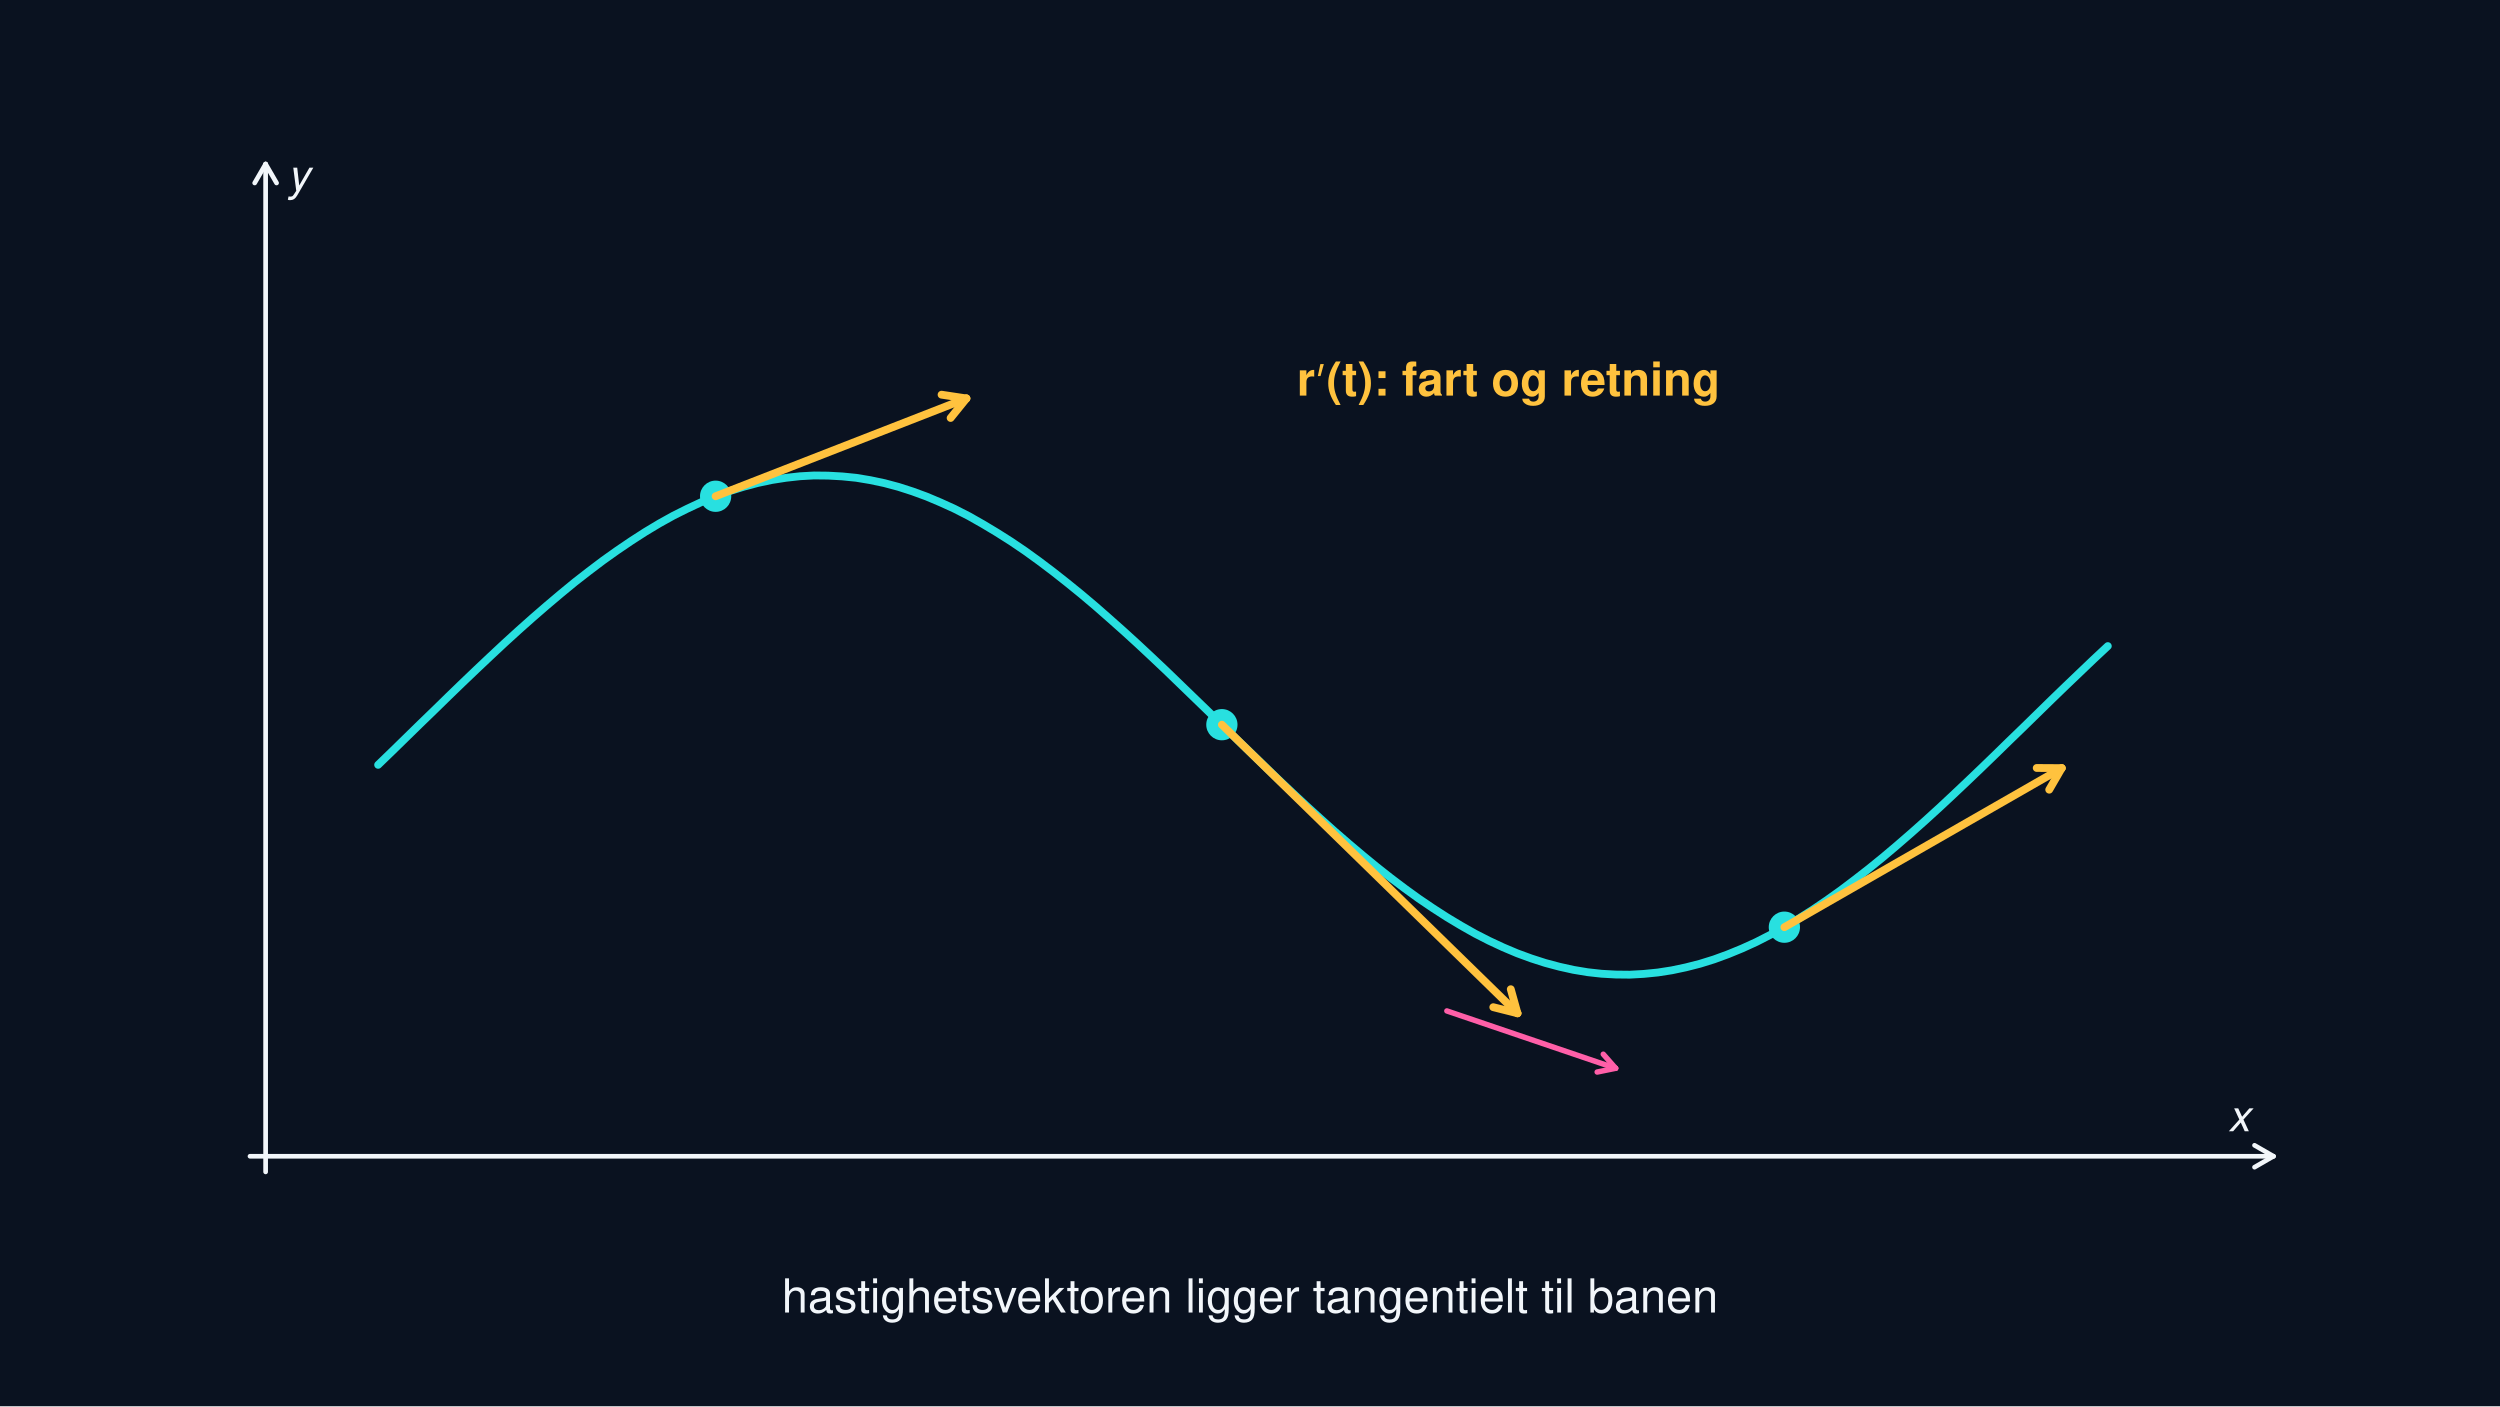
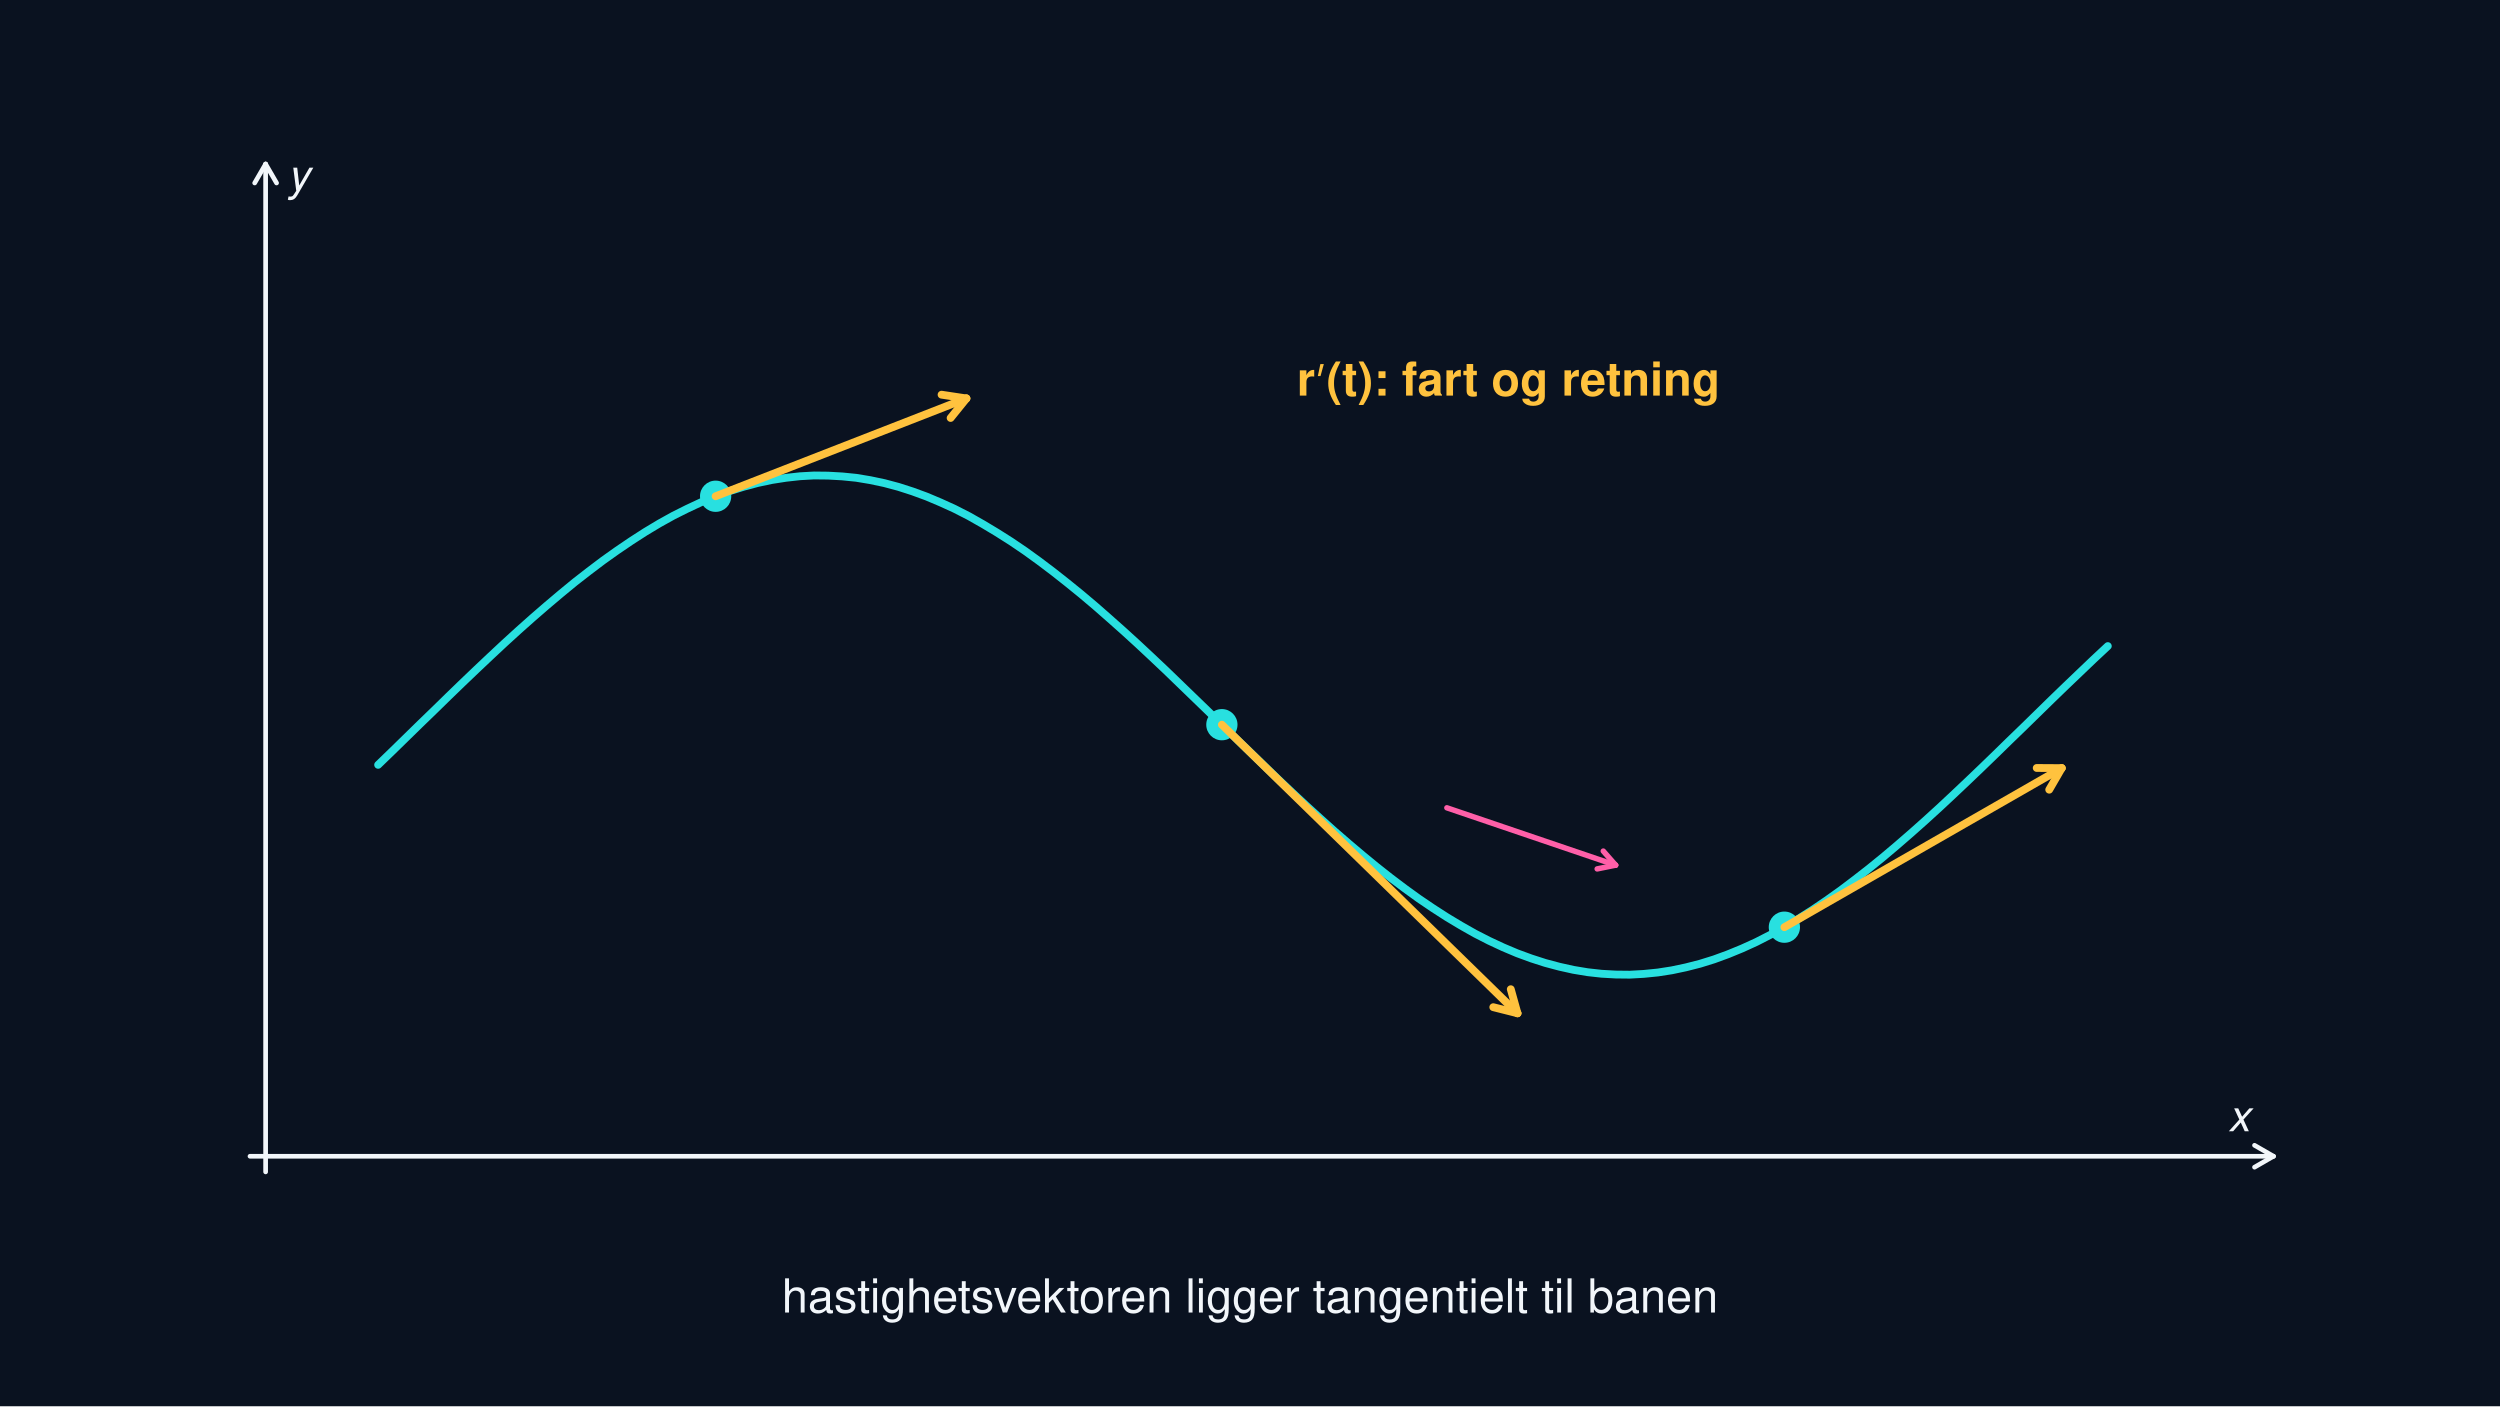
<svg xmlns="http://www.w3.org/2000/svg" viewBox="0 0 1600 900" width="1600" height="900" role="img">
  <rect width="1600" height="900" fill="#0A1220" />
  <line x1="160.0" y1="740.0" x2="1455.0" y2="740.0" stroke="#F2F6FA" stroke-width="3" opacity="1" stroke-linecap="round" />
  <line x1="1455.0" y1="740.0" x2="1442.9" y2="747.0" stroke="#F2F6FA" stroke-width="3" opacity="1" stroke-linecap="round" />
  <line x1="1455.0" y1="740.0" x2="1442.9" y2="733.0" stroke="#F2F6FA" stroke-width="3" opacity="1" stroke-linecap="round" />
  <line x1="170.0" y1="750.0" x2="170.0" y2="105.0" stroke="#F2F6FA" stroke-width="3" opacity="1" stroke-linecap="round" />
  <line x1="170.0" y1="105.0" x2="177.0" y2="117.1" stroke="#F2F6FA" stroke-width="3" opacity="1" stroke-linecap="round" />
  <line x1="170.0" y1="105.0" x2="163.0" y2="117.1" stroke="#F2F6FA" stroke-width="3" opacity="1" stroke-linecap="round" />
  <text x="1440.0" y="724.0" font-family="system-ui, 'Segoe UI', Helvetica, Arial, sans-serif" font-size="28" fill="#F2F6FA" text-anchor="end" font-style="italic">x</text>
  <text x="184.0" y="122.0" font-family="system-ui, 'Segoe UI', Helvetica, Arial, sans-serif" font-size="28" fill="#F2F6FA" text-anchor="start" font-style="italic">y</text>
  <path d="M 242.0,489.5 L 251.0,480.8 L 260.0,472.0 L 269.0,463.2 L 278.0,454.5 L 287.0,445.7 L 296.0,437.0 L 305.0,428.4 L 314.0,419.9 L 323.0,411.5 L 332.0,403.3 L 341.0,395.3 L 350.0,387.5 L 359.0,379.9 L 368.0,372.5 L 377.0,365.5 L 386.0,358.7 L 395.0,352.3 L 404.0,346.2 L 413.0,340.4 L 422.0,335.0 L 431.0,330.0 L 440.0,325.5 L 449.0,321.3 L 458.0,317.6 L 467.0,314.3 L 476.0,311.5 L 485.0,309.1 L 494.0,307.2 L 503.0,305.8 L 512.0,304.8 L 521.0,304.3 L 530.0,304.4 L 539.0,304.9 L 548.0,305.8 L 557.0,307.3 L 566.0,309.2 L 575.0,311.6 L 584.0,314.5 L 593.0,317.8 L 602.0,321.6 L 611.0,325.7 L 620.0,330.3 L 629.0,335.4 L 638.0,340.8 L 647.0,346.5 L 656.0,352.6 L 665.0,359.1 L 674.0,365.9 L 683.0,373.0 L 692.0,380.3 L 701.0,387.9 L 710.0,395.8 L 719.0,403.8 L 728.0,412.0 L 737.0,420.4 L 746.0,428.9 L 755.0,437.6 L 764.0,446.3 L 773.0,455.0 L 782.0,463.8 L 791.0,472.6 L 800.0,481.3 L 809.0,490.0 L 818.0,498.7 L 827.0,507.2 L 836.0,515.6 L 845.0,523.8 L 854.0,531.9 L 863.0,539.7 L 872.0,547.3 L 881.0,554.7 L 890.0,561.8 L 899.0,568.6 L 908.0,575.1 L 917.0,581.2 L 926.0,587.0 L 935.0,592.4 L 944.0,597.5 L 953.0,602.1 L 962.0,606.3 L 971.0,610.1 L 980.0,613.4 L 989.0,616.3 L 998.0,618.7 L 1007.0,620.7 L 1016.0,622.2 L 1025.0,623.2 L 1034.0,623.7 L 1043.0,623.8 L 1052.0,623.3 L 1061.0,622.4 L 1070.0,621.0 L 1079.0,619.1 L 1088.0,616.8 L 1097.0,614.0 L 1106.0,610.7 L 1115.0,607.0 L 1124.0,602.9 L 1133.0,598.3 L 1142.0,593.4 L 1151.0,588.0 L 1160.0,582.3 L 1169.0,576.2 L 1178.0,569.8 L 1187.0,563.0 L 1196.0,556.0 L 1205.0,548.7 L 1214.0,541.1 L 1223.0,533.3 L 1232.0,525.3 L 1241.0,517.1 L 1250.0,508.7 L 1259.0,500.2 L 1268.0,491.6 L 1277.0,482.9 L 1286.0,474.1 L 1295.0,465.4 L 1304.0,456.6 L 1313.0,447.8 L 1322.0,439.1 L 1331.0,430.5 L 1340.0,421.9 L 1349.0,413.5" fill="none" stroke="#28E0E0" stroke-width="5" opacity="1" stroke-linejoin="round" stroke-linecap="round" />
  <circle cx="458.0" cy="317.6" r="10.0" fill="#28E0E0" opacity="1" />
  <line x1="458.0" y1="317.6" x2="618.5" y2="255.0" stroke="#FFC23E" stroke-width="5" opacity="1" stroke-linecap="round" />
  <line x1="618.5" y1="255.0" x2="608.4" y2="267.5" stroke="#FFC23E" stroke-width="5" opacity="1" stroke-linecap="round" />
  <line x1="618.5" y1="255.0" x2="602.6" y2="252.6" stroke="#FFC23E" stroke-width="5" opacity="1" stroke-linecap="round" />
  <circle cx="782.0" cy="463.8" r="10.0" fill="#28E0E0" opacity="1" />
  <line x1="782.0" y1="463.8" x2="971.2" y2="648.5" stroke="#FFC23E" stroke-width="5" opacity="1" stroke-linecap="round" />
  <line x1="971.2" y1="648.5" x2="955.7" y2="644.6" stroke="#FFC23E" stroke-width="5" opacity="1" stroke-linecap="round" />
  <line x1="971.2" y1="648.5" x2="966.9" y2="633.1" stroke="#FFC23E" stroke-width="5" opacity="1" stroke-linecap="round" />
  <circle cx="1142.0" cy="593.4" r="10.0" fill="#28E0E0" opacity="1" />
  <line x1="1142.0" y1="593.4" x2="1319.5" y2="491.6" stroke="#FFC23E" stroke-width="5" opacity="1" stroke-linecap="round" />
  <line x1="1319.5" y1="491.6" x2="1311.5" y2="505.4" stroke="#FFC23E" stroke-width="5" opacity="1" stroke-linecap="round" />
  <line x1="1319.5" y1="491.6" x2="1303.5" y2="491.5" stroke="#FFC23E" stroke-width="5" opacity="1" stroke-linecap="round" />
  <text x="830.0" y="253.2" font-family="system-ui, 'Segoe UI', Helvetica, Arial, sans-serif" font-size="30" fill="#FFC23E" text-anchor="start" font-weight="bold">r′(t): fart og retning</text>
-   <line x1="926.0" y1="647.0" x2="1034.0" y2="683.7" stroke="#FF5FA8" stroke-width="3.5" opacity="1" stroke-linecap="round" />
-   <line x1="1034.0" y1="683.7" x2="1022.2" y2="686.1" stroke="#FF5FA8" stroke-width="3.5" opacity="1" stroke-linecap="round" />
-   <line x1="1034.0" y1="683.7" x2="1026.1" y2="674.7" stroke="#FF5FA8" stroke-width="3.5" opacity="1" stroke-linecap="round" />
+   <line x1="926.0" y1="517.0" x2="1034.0" y2="553.7" stroke="#FF5FA8" stroke-width="3.5" opacity="1" stroke-linecap="round" />
+   <line x1="1034.0" y1="553.7" x2="1022.2" y2="556.1" stroke="#FF5FA8" stroke-width="3.5" opacity="1" stroke-linecap="round" />
+   <line x1="1034.0" y1="553.7" x2="1026.1" y2="544.7" stroke="#FF5FA8" stroke-width="3.5" opacity="1" stroke-linecap="round" />
  <text x="800.0" y="840.0" font-family="system-ui, 'Segoe UI', Helvetica, Arial, sans-serif" font-size="30" fill="#F2F6FA" text-anchor="middle">hastighetsvektoren ligger tangentielt til banen</text>
</svg>
